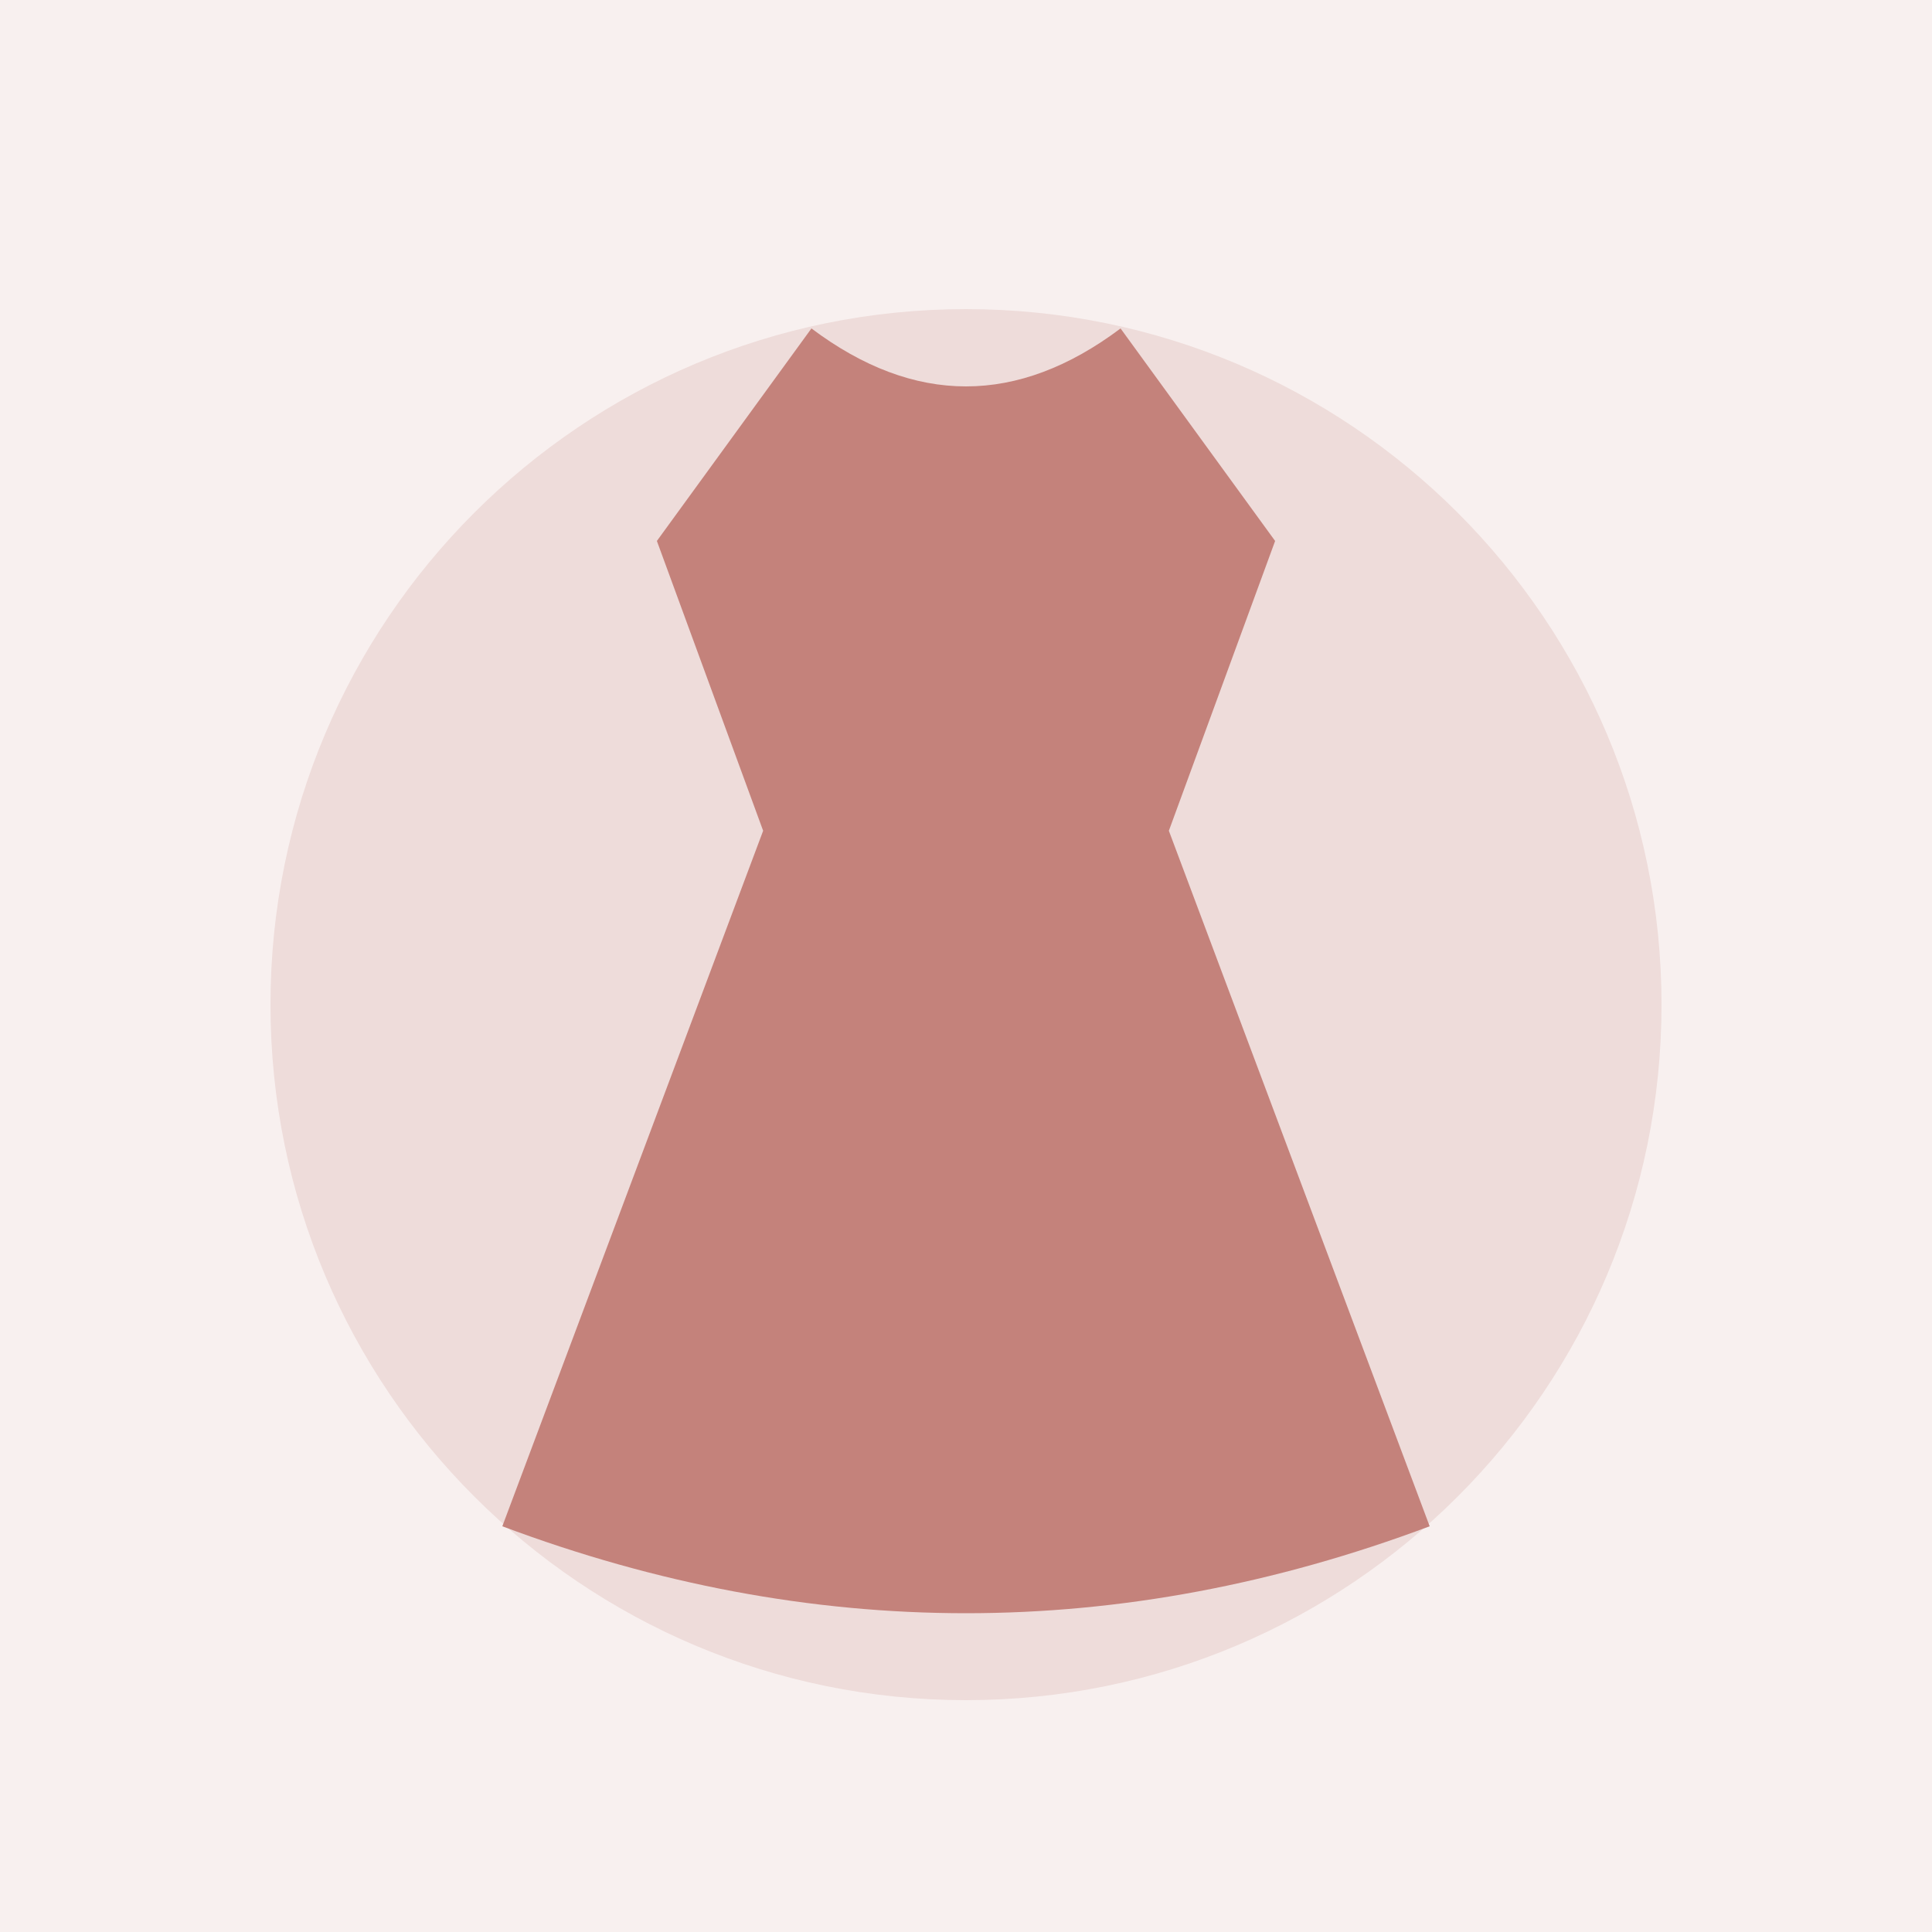
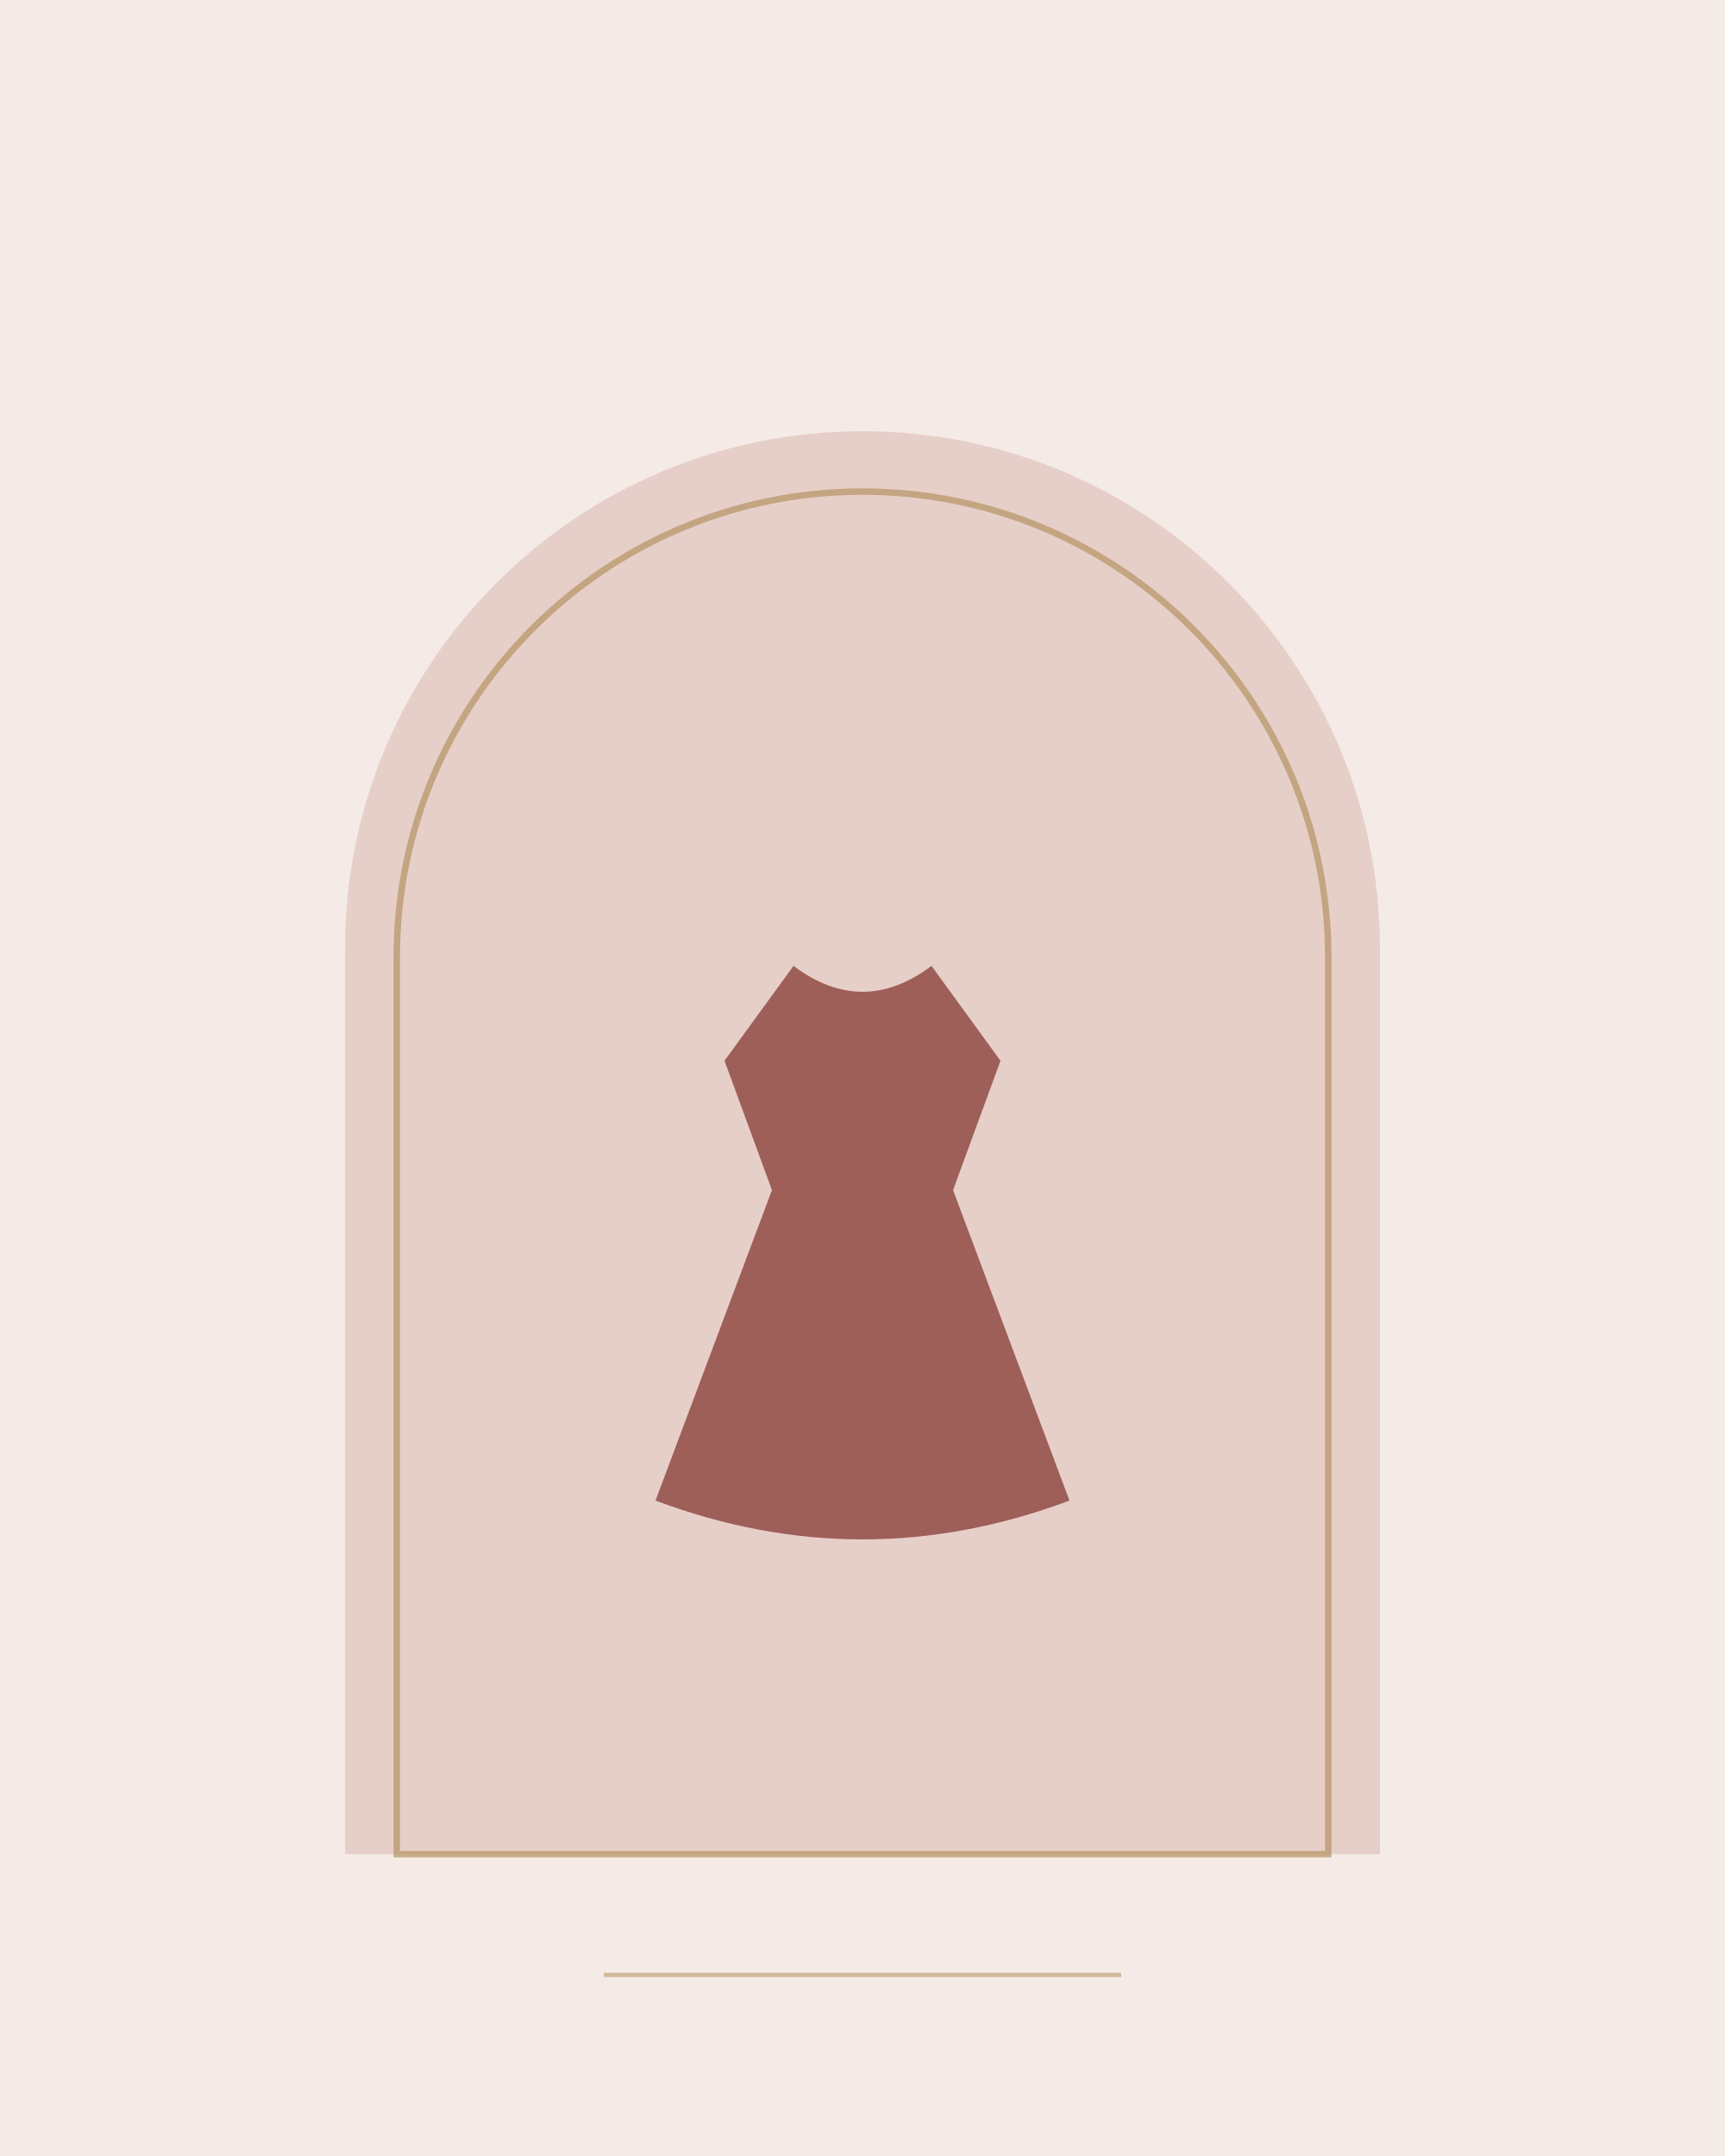
- <svg xmlns="http://www.w3.org/2000/svg" viewBox="0 0 200 200">
-   <rect width="200" height="200" fill="#F8F0EF" />
-   <circle cx="100" cy="104" r="72" fill="#EEDCDA" />
-   <path d="M84 34 Q100 46 116 34 L132 56 L121 86 L148 158 Q100 176 52 158 L79 86 L68 56 Z" fill="#C4827B" fill-rule="evenodd" />
+ <svg xmlns="http://www.w3.org/2000/svg" viewBox="0 0 400 500">
+   <rect width="400" height="500" fill="#F5EBE6" />
+   <path d="M80 430 L80 220 A120 120 0 0 1 320 220 L320 430 Z" fill="#E7CFC9" />
+   <path d="M92 430 L92 222 A108 108 0 0 1 308 222 L308 430 Z" fill="none" stroke="#B8976A" stroke-width="1.5" opacity="0.75" />
+   <g transform="translate(100,190)">
+     <path d="M84 34 Q100 46 116 34 L132 56 L121 86 L148 158 Q100 176 52 158 L79 86 L68 56 Z" fill="#9E5F58" fill-rule="evenodd" />
+   </g>
+   <line x1="140" y1="458" x2="260" y2="458" stroke="#B8976A" stroke-width="1" opacity="0.6" />
</svg>
